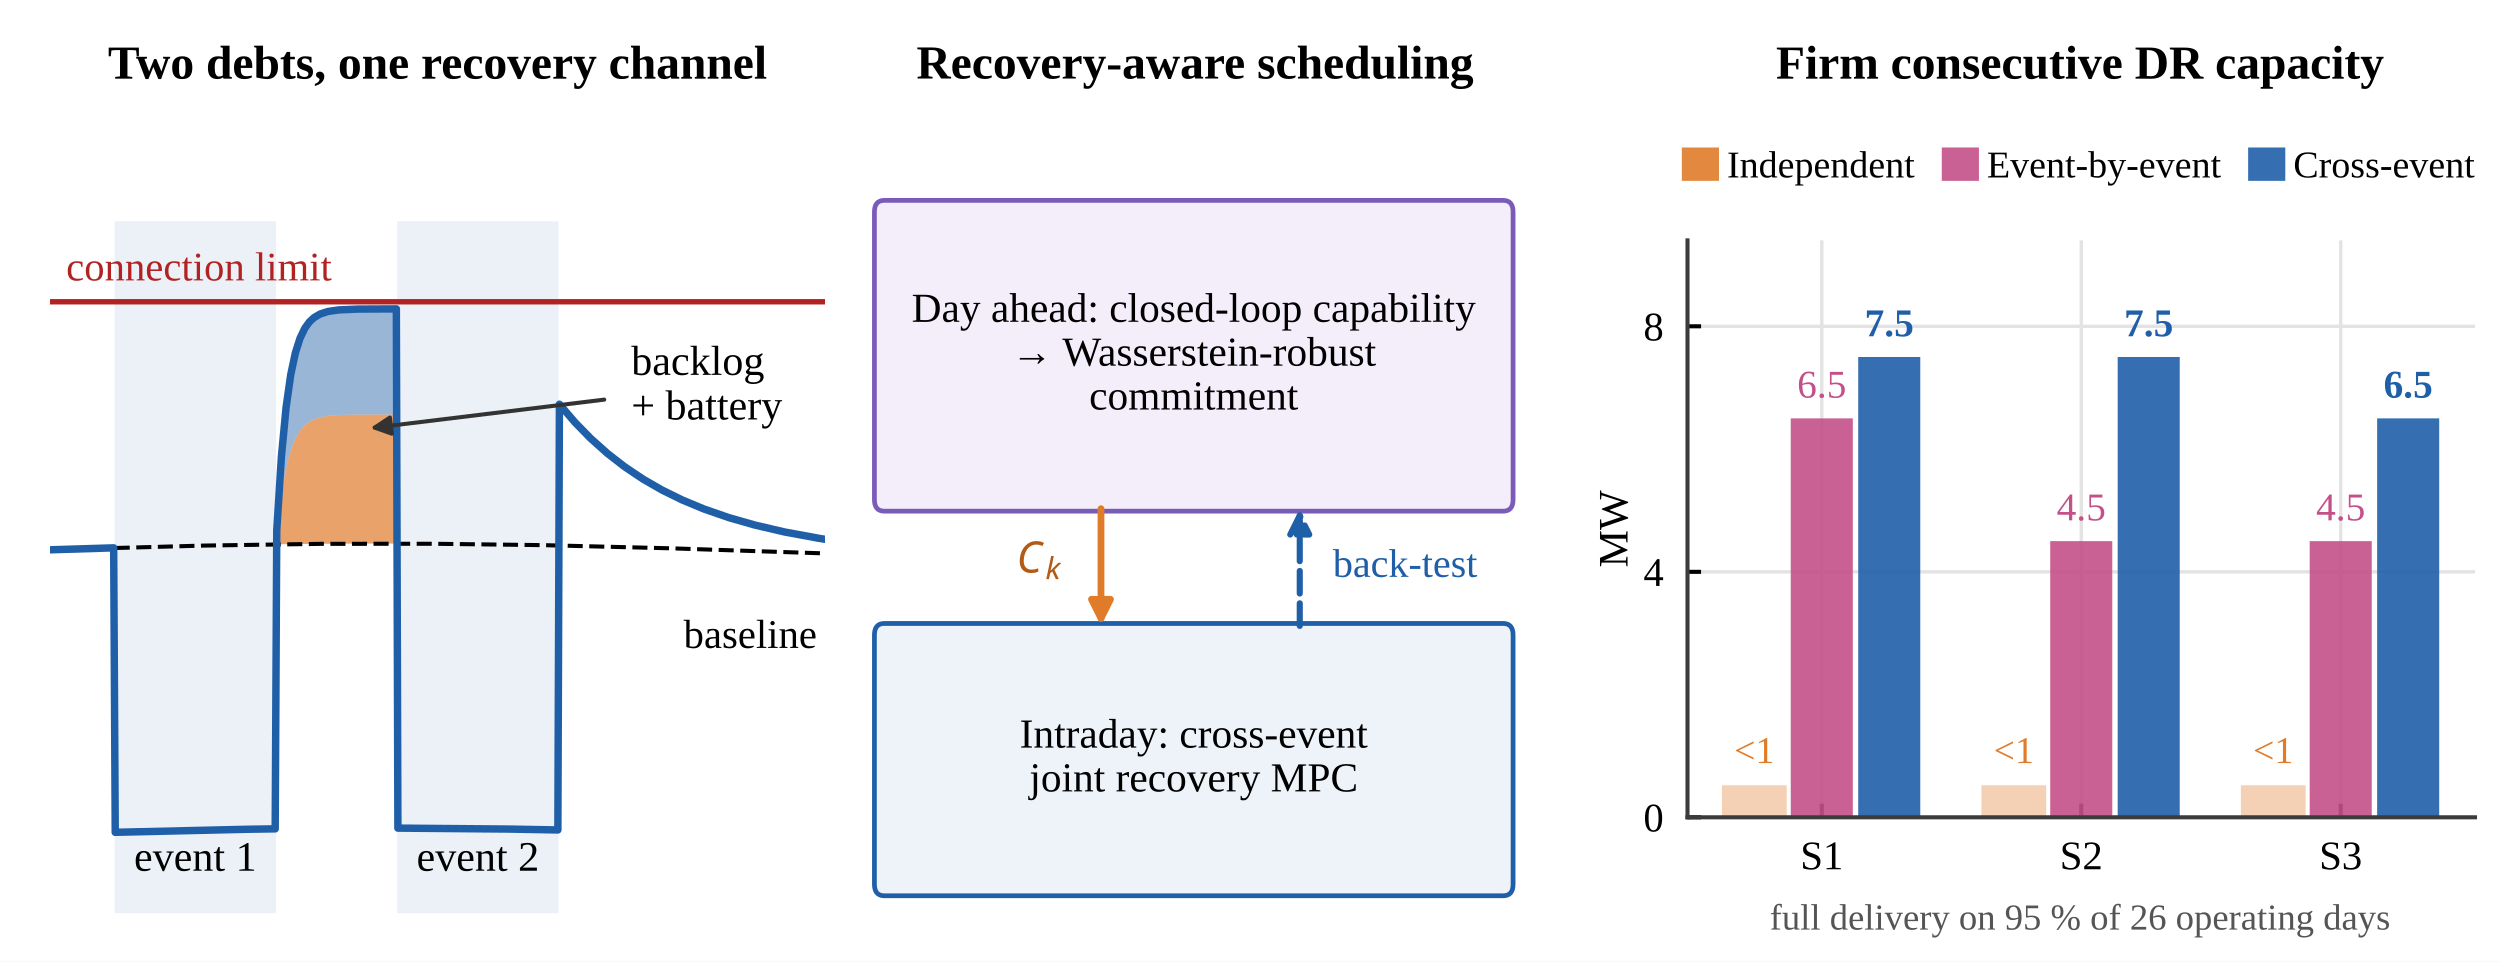
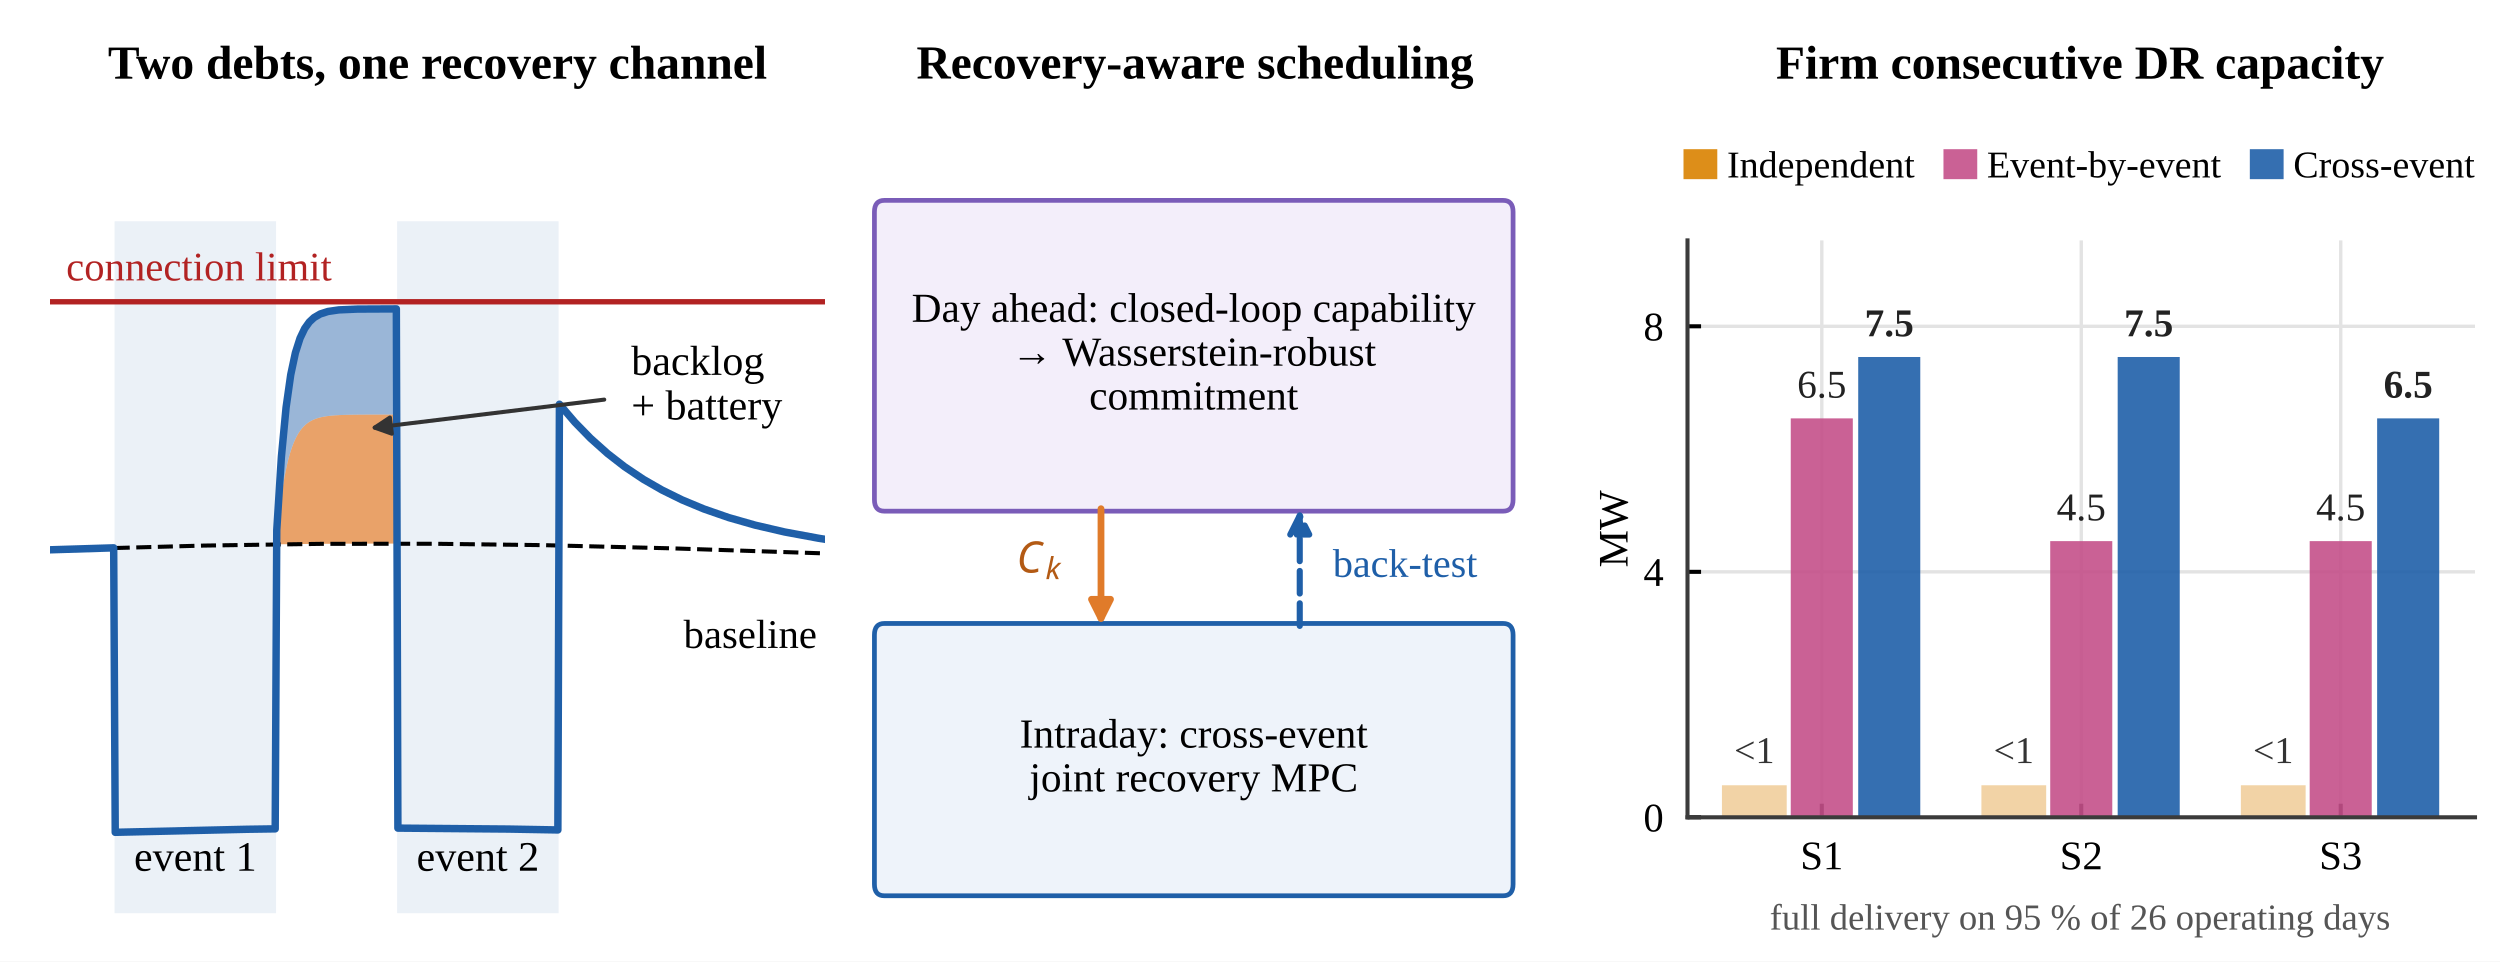
<svg xmlns="http://www.w3.org/2000/svg" xmlns:xlink="http://www.w3.org/1999/xlink" width="368.504pt" height="141.732pt" viewBox="0 0 368.504 141.732" version="1.1">
  <defs>
    <style type="text/css">*{stroke-linejoin: round; stroke-linecap: butt}</style>
  </defs>
  <g id="figure_1">
    <g id="patch_1">
      <path d="M 0 141.732  L 368.504 141.732  L 368.504 0  L 0 0  z " style="fill: #ffffff" />
    </g>
    <g id="axes_1">
      <g id="patch_2">
-         <path d="M 16.89 134.646  L 40.689 134.646  L 40.689 32.598  L 16.89 32.598  z " clip-path="url(#pafd0a4b560)" style="fill: #1f5fa8; opacity: 0.09" />
+         <path d="M 16.89 134.646  L 40.689 134.646  L 40.689 32.598  L 16.89 32.598  z " clip-path="url(#pf36f53b0e9)" style="fill: #1f5fa8; opacity: 0.09" />
      </g>
      <g id="patch_3">
-         <path d="M 58.538 134.646  L 82.338 134.646  L 82.338 32.598  L 58.538 32.598  z " clip-path="url(#pafd0a4b560)" style="fill: #1f5fa8; opacity: 0.09" />
+         <path d="M 58.538 134.646  L 82.338 134.646  L 82.338 32.598  L 58.538 32.598  z " clip-path="url(#pf36f53b0e9)" style="fill: #1f5fa8; opacity: 0.09" />
      </g>
      <g id="FillBetweenPolyCollection_1">
        <defs>
-           <path id="m79cd93e828" d="M 40.794 -62.642  L 40.794 -61.499  L 41.023 -61.502  L 41.252 -61.505  L 41.481 -61.508  L 41.71 -61.511  L 41.939 -61.514  L 42.167 -61.516  L 42.396 -61.519  L 42.625 -61.522  L 42.854 -61.525  L 43.083 -61.527  L 43.312 -61.53  L 43.541 -61.532  L 43.77 -61.535  L 43.999 -61.537  L 44.228 -61.54  L 44.457 -61.542  L 44.686 -61.544  L 44.915 -61.547  L 45.144 -61.549  L 45.373 -61.551  L 45.601 -61.553  L 45.83 -61.555  L 46.059 -61.557  L 46.288 -61.559  L 46.517 -61.561  L 46.746 -61.563  L 46.975 -61.565  L 47.204 -61.567  L 47.433 -61.569  L 47.662 -61.571  L 47.891 -61.572  L 48.12 -61.574  L 48.349 -61.576  L 48.578 -61.577  L 48.806 -61.579  L 49.035 -61.58  L 49.264 -61.582  L 49.493 -61.583  L 49.722 -61.585  L 49.951 -61.586  L 50.18 -61.587  L 50.409 -61.588  L 50.638 -61.59  L 50.867 -61.591  L 51.096 -61.592  L 51.325 -61.593  L 51.554 -61.594  L 51.783 -61.595  L 52.011 -61.596  L 52.24 -61.597  L 52.469 -61.598  L 52.698 -61.598  L 52.927 -61.599  L 53.156 -61.6  L 53.385 -61.6  L 53.614 -61.601  L 53.843 -61.602  L 54.072 -61.602  L 54.301 -61.603  L 54.53 -61.603  L 54.759 -61.603  L 54.988 -61.604  L 55.217 -61.604  L 55.445 -61.604  L 55.674 -61.605  L 55.903 -61.605  L 56.132 -61.605  L 56.361 -61.605  L 56.59 -61.605  L 56.819 -61.605  L 57.048 -61.605  L 57.277 -61.605  L 57.506 -61.605  L 57.735 -61.604  L 57.964 -61.604  L 58.193 -61.604  L 58.422 -61.604  L 58.422 -80.633  L 58.422 -80.633  L 58.193 -80.633  L 57.964 -80.633  L 57.735 -80.633  L 57.506 -80.633  L 57.277 -80.633  L 57.048 -80.633  L 56.819 -80.633  L 56.59 -80.632  L 56.361 -80.632  L 56.132 -80.632  L 55.903 -80.631  L 55.674 -80.631  L 55.445 -80.631  L 55.217 -80.63  L 54.988 -80.629  L 54.759 -80.628  L 54.53 -80.628  L 54.301 -80.627  L 54.072 -80.625  L 53.843 -80.624  L 53.614 -80.623  L 53.385 -80.621  L 53.156 -80.619  L 52.927 -80.617  L 52.698 -80.615  L 52.469 -80.612  L 52.24 -80.609  L 52.011 -80.606  L 51.783 -80.602  L 51.554 -80.597  L 51.325 -80.592  L 51.096 -80.586  L 50.867 -80.58  L 50.638 -80.572  L 50.409 -80.564  L 50.18 -80.554  L 49.951 -80.544  L 49.722 -80.531  L 49.493 -80.517  L 49.264 -80.501  L 49.035 -80.483  L 48.806 -80.462  L 48.578 -80.438  L 48.349 -80.411  L 48.12 -80.379  L 47.891 -80.344  L 47.662 -80.303  L 47.433 -80.257  L 47.204 -80.204  L 46.975 -80.144  L 46.746 -80.075  L 46.517 -79.996  L 46.288 -79.906  L 46.059 -79.803  L 45.83 -79.686  L 45.601 -79.551  L 45.373 -79.398  L 45.144 -79.222  L 44.915 -79.021  L 44.686 -78.791  L 44.457 -78.528  L 44.228 -78.227  L 43.999 -77.883  L 43.77 -77.49  L 43.541 -77.039  L 43.312 -76.524  L 43.083 -75.935  L 42.854 -75.262  L 42.625 -74.491  L 42.396 -73.609  L 42.167 -72.599  L 41.939 -71.445  L 41.71 -70.124  L 41.481 -68.613  L 41.252 -66.884  L 41.023 -64.905  L 40.794 -62.642  z " />
+           <path id="m7ca946baec" d="M 40.794 -62.642  L 40.794 -61.499  L 41.023 -61.502  L 41.252 -61.505  L 41.481 -61.508  L 41.71 -61.511  L 41.939 -61.514  L 42.167 -61.516  L 42.396 -61.519  L 42.625 -61.522  L 42.854 -61.525  L 43.083 -61.527  L 43.312 -61.53  L 43.541 -61.532  L 43.77 -61.535  L 43.999 -61.537  L 44.228 -61.54  L 44.457 -61.542  L 44.686 -61.544  L 44.915 -61.547  L 45.144 -61.549  L 45.373 -61.551  L 45.601 -61.553  L 45.83 -61.555  L 46.059 -61.557  L 46.288 -61.559  L 46.517 -61.561  L 46.746 -61.563  L 46.975 -61.565  L 47.204 -61.567  L 47.433 -61.569  L 47.662 -61.571  L 47.891 -61.572  L 48.12 -61.574  L 48.349 -61.576  L 48.578 -61.577  L 48.806 -61.579  L 49.035 -61.58  L 49.264 -61.582  L 49.493 -61.583  L 49.722 -61.585  L 49.951 -61.586  L 50.18 -61.587  L 50.409 -61.588  L 50.638 -61.59  L 50.867 -61.591  L 51.096 -61.592  L 51.325 -61.593  L 51.554 -61.594  L 51.783 -61.595  L 52.011 -61.596  L 52.24 -61.597  L 52.469 -61.598  L 52.698 -61.598  L 52.927 -61.599  L 53.156 -61.6  L 53.385 -61.6  L 53.614 -61.601  L 53.843 -61.602  L 54.072 -61.602  L 54.301 -61.603  L 54.53 -61.603  L 54.759 -61.603  L 54.988 -61.604  L 55.217 -61.604  L 55.445 -61.604  L 55.674 -61.605  L 55.903 -61.605  L 56.132 -61.605  L 56.361 -61.605  L 56.59 -61.605  L 56.819 -61.605  L 57.048 -61.605  L 57.277 -61.605  L 57.506 -61.605  L 57.735 -61.604  L 57.964 -61.604  L 58.193 -61.604  L 58.422 -61.604  L 58.422 -80.633  L 58.422 -80.633  L 58.193 -80.633  L 57.964 -80.633  L 57.735 -80.633  L 57.506 -80.633  L 57.277 -80.633  L 57.048 -80.633  L 56.819 -80.633  L 56.59 -80.632  L 56.361 -80.632  L 56.132 -80.632  L 55.903 -80.631  L 55.674 -80.631  L 55.445 -80.631  L 55.217 -80.63  L 54.988 -80.629  L 54.759 -80.628  L 54.53 -80.628  L 54.301 -80.627  L 54.072 -80.625  L 53.843 -80.624  L 53.614 -80.623  L 53.385 -80.621  L 53.156 -80.619  L 52.927 -80.617  L 52.698 -80.615  L 52.469 -80.612  L 52.24 -80.609  L 52.011 -80.606  L 51.783 -80.602  L 51.554 -80.597  L 51.325 -80.592  L 51.096 -80.586  L 50.867 -80.58  L 50.638 -80.572  L 50.409 -80.564  L 50.18 -80.554  L 49.951 -80.544  L 49.722 -80.531  L 49.493 -80.517  L 49.264 -80.501  L 49.035 -80.483  L 48.806 -80.462  L 48.578 -80.438  L 48.349 -80.411  L 48.12 -80.379  L 47.891 -80.344  L 47.662 -80.303  L 47.433 -80.257  L 47.204 -80.204  L 46.975 -80.144  L 46.746 -80.075  L 46.517 -79.996  L 46.288 -79.906  L 46.059 -79.803  L 45.83 -79.686  L 45.601 -79.551  L 45.373 -79.398  L 45.144 -79.222  L 44.915 -79.021  L 44.686 -78.791  L 44.457 -78.528  L 44.228 -78.227  L 43.999 -77.883  L 43.77 -77.49  L 43.541 -77.039  L 43.312 -76.524  L 43.083 -75.935  L 42.854 -75.262  L 42.625 -74.491  L 42.396 -73.609  L 42.167 -72.599  L 41.939 -71.445  L 41.71 -70.124  L 41.481 -68.613  L 41.252 -66.884  L 41.023 -64.905  L 40.794 -62.642  z " />
        </defs>
-         <g clip-path="url(#pafd0a4b560)">
-           <use xlink:href="#m79cd93e828" x="0" y="141.732" style="fill: #e07b2a; fill-opacity: 0.7" />
+         <g clip-path="url(#pf36f53b0e9)">
+           <use xlink:href="#m7ca946baec" x="0" y="141.732" style="fill: #e07b2a; fill-opacity: 0.7" />
        </g>
      </g>
      <g id="FillBetweenPolyCollection_2">
        <defs>
-           <path id="m179ca659f0" d="M 40.794 -63.576  L 40.794 -62.642  L 41.023 -64.905  L 41.252 -66.884  L 41.481 -68.613  L 41.71 -70.124  L 41.939 -71.445  L 42.167 -72.599  L 42.396 -73.609  L 42.625 -74.491  L 42.854 -75.262  L 43.083 -75.935  L 43.312 -76.524  L 43.541 -77.039  L 43.77 -77.49  L 43.999 -77.883  L 44.228 -78.227  L 44.457 -78.528  L 44.686 -78.791  L 44.915 -79.021  L 45.144 -79.222  L 45.373 -79.398  L 45.601 -79.551  L 45.83 -79.686  L 46.059 -79.803  L 46.288 -79.906  L 46.517 -79.996  L 46.746 -80.075  L 46.975 -80.144  L 47.204 -80.204  L 47.433 -80.257  L 47.662 -80.303  L 47.891 -80.344  L 48.12 -80.379  L 48.349 -80.411  L 48.578 -80.438  L 48.806 -80.462  L 49.035 -80.483  L 49.264 -80.501  L 49.493 -80.517  L 49.722 -80.531  L 49.951 -80.544  L 50.18 -80.554  L 50.409 -80.564  L 50.638 -80.572  L 50.867 -80.58  L 51.096 -80.586  L 51.325 -80.592  L 51.554 -80.597  L 51.783 -80.602  L 52.011 -80.606  L 52.24 -80.609  L 52.469 -80.612  L 52.698 -80.615  L 52.927 -80.617  L 53.156 -80.619  L 53.385 -80.621  L 53.614 -80.623  L 53.843 -80.624  L 54.072 -80.625  L 54.301 -80.627  L 54.53 -80.628  L 54.759 -80.628  L 54.988 -80.629  L 55.217 -80.63  L 55.445 -80.631  L 55.674 -80.631  L 55.903 -80.631  L 56.132 -80.632  L 56.361 -80.632  L 56.59 -80.632  L 56.819 -80.633  L 57.048 -80.633  L 57.277 -80.633  L 57.506 -80.633  L 57.735 -80.633  L 57.964 -80.633  L 58.193 -80.633  L 58.422 -80.633  L 58.422 -96.202  L 58.422 -96.202  L 58.193 -96.202  L 57.964 -96.202  L 57.735 -96.202  L 57.506 -96.201  L 57.277 -96.201  L 57.048 -96.201  L 56.819 -96.201  L 56.59 -96.2  L 56.361 -96.2  L 56.132 -96.199  L 55.903 -96.199  L 55.674 -96.198  L 55.445 -96.197  L 55.217 -96.196  L 54.988 -96.196  L 54.759 -96.194  L 54.53 -96.193  L 54.301 -96.192  L 54.072 -96.19  L 53.843 -96.188  L 53.614 -96.186  L 53.385 -96.183  L 53.156 -96.181  L 52.927 -96.177  L 52.698 -96.174  L 52.469 -96.169  L 52.24 -96.164  L 52.011 -96.159  L 51.783 -96.153  L 51.554 -96.145  L 51.325 -96.137  L 51.096 -96.127  L 50.867 -96.116  L 50.638 -96.104  L 50.409 -96.089  L 50.18 -96.073  L 49.951 -96.054  L 49.722 -96.033  L 49.493 -96.008  L 49.264 -95.98  L 49.035 -95.948  L 48.806 -95.911  L 48.578 -95.869  L 48.349 -95.821  L 48.12 -95.766  L 47.891 -95.703  L 47.662 -95.63  L 47.433 -95.548  L 47.204 -95.453  L 46.975 -95.345  L 46.746 -95.221  L 46.517 -95.08  L 46.288 -94.917  L 46.059 -94.732  L 45.83 -94.52  L 45.601 -94.277  L 45.373 -93.999  L 45.144 -93.681  L 44.915 -93.318  L 44.686 -92.901  L 44.457 -92.425  L 44.228 -91.88  L 43.999 -91.257  L 43.77 -90.543  L 43.541 -89.727  L 43.312 -88.793  L 43.083 -87.724  L 42.854 -86.501  L 42.625 -85.101  L 42.396 -83.5  L 42.167 -81.667  L 41.939 -79.571  L 41.71 -77.171  L 41.481 -74.426  L 41.252 -71.284  L 41.023 -67.69  L 40.794 -63.576  z " />
+           <path id="m74fd4c596d" d="M 40.794 -63.576  L 40.794 -62.642  L 41.023 -64.905  L 41.252 -66.884  L 41.481 -68.613  L 41.71 -70.124  L 41.939 -71.445  L 42.167 -72.599  L 42.396 -73.609  L 42.625 -74.491  L 42.854 -75.262  L 43.083 -75.935  L 43.312 -76.524  L 43.541 -77.039  L 43.77 -77.49  L 43.999 -77.883  L 44.228 -78.227  L 44.457 -78.528  L 44.686 -78.791  L 44.915 -79.021  L 45.144 -79.222  L 45.373 -79.398  L 45.601 -79.551  L 45.83 -79.686  L 46.059 -79.803  L 46.288 -79.906  L 46.517 -79.996  L 46.746 -80.075  L 46.975 -80.144  L 47.204 -80.204  L 47.433 -80.257  L 47.662 -80.303  L 47.891 -80.344  L 48.12 -80.379  L 48.349 -80.411  L 48.578 -80.438  L 48.806 -80.462  L 49.035 -80.483  L 49.264 -80.501  L 49.493 -80.517  L 49.722 -80.531  L 49.951 -80.544  L 50.18 -80.554  L 50.409 -80.564  L 50.638 -80.572  L 50.867 -80.58  L 51.096 -80.586  L 51.325 -80.592  L 51.554 -80.597  L 51.783 -80.602  L 52.011 -80.606  L 52.24 -80.609  L 52.469 -80.612  L 52.698 -80.615  L 52.927 -80.617  L 53.156 -80.619  L 53.385 -80.621  L 53.614 -80.623  L 53.843 -80.624  L 54.072 -80.625  L 54.301 -80.627  L 54.53 -80.628  L 54.759 -80.628  L 54.988 -80.629  L 55.217 -80.63  L 55.445 -80.631  L 55.674 -80.631  L 55.903 -80.631  L 56.132 -80.632  L 56.361 -80.632  L 56.59 -80.632  L 56.819 -80.633  L 57.048 -80.633  L 57.277 -80.633  L 57.506 -80.633  L 57.735 -80.633  L 57.964 -80.633  L 58.193 -80.633  L 58.422 -80.633  L 58.422 -96.202  L 58.422 -96.202  L 58.193 -96.202  L 57.964 -96.202  L 57.735 -96.202  L 57.506 -96.201  L 57.277 -96.201  L 57.048 -96.201  L 56.819 -96.201  L 56.59 -96.2  L 56.361 -96.2  L 56.132 -96.199  L 55.903 -96.199  L 55.674 -96.198  L 55.445 -96.197  L 55.217 -96.196  L 54.988 -96.196  L 54.759 -96.194  L 54.53 -96.193  L 54.301 -96.192  L 54.072 -96.19  L 53.843 -96.188  L 53.614 -96.186  L 53.385 -96.183  L 53.156 -96.181  L 52.927 -96.177  L 52.698 -96.174  L 52.469 -96.169  L 52.24 -96.164  L 52.011 -96.159  L 51.783 -96.153  L 51.554 -96.145  L 51.325 -96.137  L 51.096 -96.127  L 50.867 -96.116  L 50.638 -96.104  L 50.409 -96.089  L 50.18 -96.073  L 49.951 -96.054  L 49.722 -96.033  L 49.493 -96.008  L 49.264 -95.98  L 49.035 -95.948  L 48.806 -95.911  L 48.578 -95.869  L 48.349 -95.821  L 48.12 -95.766  L 47.891 -95.703  L 47.662 -95.63  L 47.433 -95.548  L 47.204 -95.453  L 46.975 -95.345  L 46.746 -95.221  L 46.517 -95.08  L 46.288 -94.917  L 46.059 -94.732  L 45.83 -94.52  L 45.601 -94.277  L 45.373 -93.999  L 45.144 -93.681  L 44.915 -93.318  L 44.686 -92.901  L 44.457 -92.425  L 44.228 -91.88  L 43.999 -91.257  L 43.77 -90.543  L 43.541 -89.727  L 43.312 -88.793  L 43.083 -87.724  L 42.854 -86.501  L 42.625 -85.101  L 42.396 -83.5  L 42.167 -81.667  L 41.939 -79.571  L 41.71 -77.171  L 41.481 -74.426  L 41.252 -71.284  L 41.023 -67.69  L 40.794 -63.576  z " />
        </defs>
-         <g clip-path="url(#pafd0a4b560)">
-           <use xlink:href="#m179ca659f0" x="0" y="141.732" style="fill: #1f5fa8; fill-opacity: 0.45" />
+         <g clip-path="url(#pf36f53b0e9)">
+           <use xlink:href="#m74fd4c596d" x="0" y="141.732" style="fill: #1f5fa8; fill-opacity: 0.45" />
        </g>
      </g>
      <g id="line2d_1">
-         <path d="M 7.37 81.042  L 30.034 80.419  L 47.433 80.163  L 63.687 80.148  L 80.17 80.357  L 98.942 80.824  L 121.606 81.574  L 121.606 81.574  " clip-path="url(#pafd0a4b560)" style="fill: none; stroke-dasharray: 2.22,0.96; stroke-dashoffset: 0; stroke: #000000; stroke-width: 0.6" />
+         <path d="M 7.37 81.042  L 30.034 80.419  L 47.433 80.163  L 63.687 80.148  L 80.17 80.357  L 98.942 80.824  L 121.606 81.574  L 121.606 81.574  " clip-path="url(#pf36f53b0e9)" style="fill: none; stroke-dasharray: 2.22,0.96; stroke-dashoffset: 0; stroke: #000000; stroke-width: 0.6" />
      </g>
      <g id="line2d_2">
-         <path d="M 7.37 44.481  L 121.606 44.481  " clip-path="url(#pafd0a4b560)" style="fill: none; stroke: #b22222; stroke-width: 0.8; stroke-linecap: square" />
+         <path d="M 7.37 44.481  L 121.606 44.481  " clip-path="url(#pf36f53b0e9)" style="fill: none; stroke: #b22222; stroke-width: 0.8; stroke-linecap: square" />
      </g>
      <g id="line2d_3">
-         <path d="M 7.37 81.042  L 16.756 80.753  L 16.985 122.684  L 36.444 122.235  L 40.565 122.173  L 40.794 78.156  L 41.481 67.306  L 42.167 60.065  L 42.854 55.231  L 43.541 52.005  L 44.228 49.852  L 44.915 48.415  L 45.601 47.455  L 46.288 46.815  L 47.204 46.279  L 48.349 45.912  L 49.951 45.678  L 52.698 45.559  L 58.422 45.53  L 58.65 122.066  L 74.905 122.204  L 82.23 122.335  L 82.459 59.583  L 84.749 62.255  L 87.038 64.6  L 89.556 66.851  L 92.074 68.804  L 94.821 70.644  L 97.569 72.224  L 100.545 73.688  L 103.75 75.022  L 107.413 76.294  L 111.304 77.405  L 115.654 78.415  L 120.691 79.346  L 121.606 79.493  L 121.606 79.493  " clip-path="url(#pafd0a4b560)" style="fill: none; stroke: #1f5fa8; stroke-width: 1.1; stroke-linecap: square" />
+         <path d="M 7.37 81.042  L 16.756 80.753  L 16.985 122.684  L 36.444 122.235  L 40.565 122.173  L 40.794 78.156  L 41.481 67.306  L 42.167 60.065  L 42.854 55.231  L 43.541 52.005  L 44.228 49.852  L 44.915 48.415  L 45.601 47.455  L 46.288 46.815  L 47.204 46.279  L 48.349 45.912  L 49.951 45.678  L 52.698 45.559  L 58.422 45.53  L 58.65 122.066  L 74.905 122.204  L 82.23 122.335  L 82.459 59.583  L 84.749 62.255  L 87.038 64.6  L 89.556 66.851  L 92.074 68.804  L 94.821 70.644  L 97.569 72.224  L 100.545 73.688  L 103.75 75.022  L 107.413 76.294  L 111.304 77.405  L 115.654 78.415  L 120.691 79.346  L 121.606 79.493  L 121.606 79.493  " clip-path="url(#pf36f53b0e9)" style="fill: none; stroke: #1f5fa8; stroke-width: 1.1; stroke-linecap: square" />
      </g>
      <g id="text_1">
        <text style="font-size: 6.2px; font-family: 'Liberation Serif', 'Times New Roman', 'DejaVu Serif', serif; text-anchor: middle" x="28.789" y="128.355" transform="rotate(-0 28.78937 128.3551)">event 1</text>
      </g>
      <g id="text_2">
        <text style="font-size: 6.2px; font-family: 'Liberation Serif', 'Times New Roman', 'DejaVu Serif', serif; text-anchor: middle" x="70.438" y="128.355" transform="rotate(-0 70.43799 128.3551)">event 2</text>
      </g>
      <g id="text_3">
        <text style="font-size: 6px; font-family: 'Liberation Serif', 'Times New Roman', 'DejaVu Serif', serif; text-anchor: start; fill: #b22222" x="9.75" y="41.335" transform="rotate(-0 9.75 41.33535)">connection limit</text>
      </g>
      <g id="text_4">
        <text style="font-size: 6px; font-family: 'Liberation Serif', 'Times New Roman', 'DejaVu Serif', serif; text-anchor: end" x="120.416" y="95.504" transform="rotate(-0 120.4163 95.50426)">baseline</text>
      </g>
      <g id="patch_4">
        <path d="M 89.064 58.905  Q 71.817 61.008 55.236 63.03  " style="fill: none; stroke: #333333; stroke-width: 0.6; stroke-linecap: round" />
        <path d="M 57.763 63.93  L 55.236 63.03  L 57.473 61.548  z " style="fill: #333333; stroke: #333333; stroke-width: 0.6; stroke-linecap: round" />
      </g>
      <g id="text_5">
        <text style="font-size: 6.2px; font-family: 'Liberation Serif', 'Times New Roman', 'DejaVu Serif', serif" transform="translate(93.04724 55.25902)">backlog</text>
        <text style="font-size: 6.2px; font-family: 'Liberation Serif', 'Times New Roman', 'DejaVu Serif', serif" transform="translate(93.04724 61.82872)">+ battery</text>
      </g>
    </g>
    <g id="axes_2">
      <g id="patch_5">
-         <path d="M 130.356 75.345  L 221.565 75.345  Q 223.03 75.345 223.03 73.644  L 223.03 31.238  Q 223.03 29.537 221.565 29.537  L 130.356 29.537  Q 128.892 29.537 128.892 31.238  L 128.892 73.644  Q 128.892 75.345 130.356 75.345  z " clip-path="url(#pfccfbea46b)" style="fill: #f3eefa; stroke: #7a5cb8; stroke-width: 0.7; stroke-linejoin: miter" />
+         <path d="M 130.356 75.345  L 221.565 75.345  Q 223.03 75.345 223.03 73.644  L 223.03 31.238  Q 223.03 29.537 221.565 29.537  L 130.356 29.537  Q 128.892 29.537 128.892 31.238  L 128.892 73.644  Q 128.892 75.345 130.356 75.345  z " clip-path="url(#p2e15e9e0e3)" style="fill: #f3eefa; stroke: #7a5cb8; stroke-width: 0.7; stroke-linejoin: miter" />
      </g>
      <g id="patch_6">
-         <path d="M 130.356 132.038  L 221.565 132.038  Q 223.03 132.038 223.03 130.337  L 223.03 93.6  Q 223.03 91.899 221.565 91.899  L 130.356 91.899  Q 128.892 91.899 128.892 93.6  L 128.892 130.337  Q 128.892 132.038 130.356 132.038  z " clip-path="url(#pfccfbea46b)" style="fill: #eef3fa; stroke: #1f5fa8; stroke-width: 0.7; stroke-linejoin: miter" />
+         <path d="M 130.356 132.038  L 221.565 132.038  Q 223.03 132.038 223.03 130.337  L 223.03 93.6  Q 223.03 91.899 221.565 91.899  L 130.356 91.899  Q 128.892 91.899 128.892 93.6  L 128.892 130.337  Q 128.892 132.038 130.356 132.038  z " clip-path="url(#p2e15e9e0e3)" style="fill: #eef3fa; stroke: #1f5fa8; stroke-width: 0.7; stroke-linejoin: miter" />
      </g>
      <g id="patch_7">
-         <path d="M 162.289 74.987  Q 162.289 83.621 162.289 91.138  " clip-path="url(#pfccfbea46b)" style="fill: none; stroke: #e07b2a; stroke-linecap: round" />
-         <path d="M 163.689 88.338  L 162.289 91.138  L 160.889 88.338  z " clip-path="url(#pfccfbea46b)" style="fill: #e07b2a; stroke: #e07b2a; stroke-linecap: round" />
+         <path d="M 162.289 74.987  Q 162.289 83.621 162.289 91.138  " clip-path="url(#p2e15e9e0e3)" style="fill: none; stroke: #e07b2a; stroke-linecap: round" />
+         <path d="M 163.689 88.338  L 162.289 91.138  L 160.889 88.338  z " clip-path="url(#p2e15e9e0e3)" style="fill: #e07b2a; stroke: #e07b2a; stroke-linecap: round" />
      </g>
      <g id="patch_8">
-         <path d="M 191.585 92.257  Q 191.585 83.623 191.585 75.994  " clip-path="url(#pfccfbea46b)" style="fill: none; stroke-dasharray: 3.33,1.44; stroke-dashoffset: 0; stroke: #1f5fa8; stroke-width: 0.9; stroke-linecap: round" />
-         <path d="M 190.185 78.794  L 191.585 75.994  L 192.985 78.794  z " clip-path="url(#pfccfbea46b)" style="fill: #1f5fa8; stroke-dasharray: 3.33,1.44; stroke-dashoffset: 0; stroke: #1f5fa8; stroke-width: 0.9; stroke-linecap: round" />
+         <path d="M 191.585 92.257  Q 191.585 83.623 191.585 75.994  " clip-path="url(#p2e15e9e0e3)" style="fill: none; stroke-dasharray: 3.33,1.44; stroke-dashoffset: 0; stroke: #1f5fa8; stroke-width: 0.9; stroke-linecap: round" />
+         <path d="M 190.185 78.794  L 191.585 75.994  L 192.985 78.794  z " clip-path="url(#p2e15e9e0e3)" style="fill: #1f5fa8; stroke-dasharray: 3.33,1.44; stroke-dashoffset: 0; stroke: #1f5fa8; stroke-width: 0.9; stroke-linecap: round" />
      </g>
      <g id="text_6">
        <text style="font-size: 6.1px; font-family: 'Liberation Serif', 'Times New Roman', 'DejaVu Serif', serif" transform="translate(134.3763 47.43704)">Day ahead: closed-loop capability</text>
        <text style="font-size: 6.1px; font-family: 'Liberation Serif', 'Times New Roman', 'DejaVu Serif', serif" transform="translate(149.0696 53.90078)">→ Wasserstein-robust</text>
        <text style="font-size: 6.1px; font-family: 'Liberation Serif', 'Times New Roman', 'DejaVu Serif', serif" transform="translate(160.5438 60.36118)">commitment</text>
      </g>
      <g id="text_7">
        <text style="font-size: 6.1px; font-family: 'Liberation Serif', 'Times New Roman', 'DejaVu Serif', serif" transform="translate(150.3001 110.1965)">Intraday: cross-event</text>
        <text style="font-size: 6.1px; font-family: 'Liberation Serif', 'Times New Roman', 'DejaVu Serif', serif" transform="translate(151.7331 116.6569)">joint recovery MPC</text>
      </g>
      <g id="text_8">
        <g style="fill: #b35a14" transform="translate(149.8379 85.15017)">
          <text>
            <tspan x="0" y="-0.75" style="font-style: italic; font-size: 6.4px; font-family: 'STIXGeneral'; fill: #b35a14">C</tspan>
            <tspan x="4.263" y="0.21" style="font-style: italic; font-size: 4.48px; font-family: 'STIXGeneral'; fill: #b35a14">k</tspan>
          </text>
        </g>
      </g>
      <g id="text_9">
        <text style="font-size: 5.9px; font-family: 'Liberation Serif', 'Times New Roman', 'DejaVu Serif', serif; text-anchor: start; fill: #1f5fa8" x="196.468" y="85.032" transform="rotate(-0 196.4679 85.0324)">back-test</text>
      </g>
    </g>
    <g id="axes_3">
      <g id="patch_9">
        <path d="M 248.74 120.472  L 364.819 120.472  L 364.819 35.433  L 248.74 35.433  z " style="fill: #ffffff" />
      </g>
      <g id="matplotlib.axis_1">
        <g id="xtick_1">
          <g id="line2d_4">
-             <path d="M 268.534 120.472  L 268.534 35.433  " clip-path="url(#pef085c04b5)" style="fill: none; stroke: #e3e3e3; stroke-width: 0.5; stroke-linecap: square" />
+             <path d="M 268.534 120.472  L 268.534 35.433  " clip-path="url(#pd29bf5f958)" style="fill: none; stroke: #e3e3e3; stroke-width: 0.5; stroke-linecap: square" />
          </g>
          <g id="line2d_5">
            <defs>
-               <path id="m12eb970ad4" d="M 0 0  L 0 -2  " style="stroke: #000000; stroke-width: 0.6" />
+               <path id="m70ded2a725" d="M 0 0  L 0 -2  " style="stroke: #000000; stroke-width: 0.6" />
            </defs>
            <g>
-               <use xlink:href="#m12eb970ad4" x="268.534" y="120.472" style="stroke: #000000; stroke-width: 0.6" />
+               <use xlink:href="#m70ded2a725" x="268.534" y="120.472" style="stroke: #000000; stroke-width: 0.6" />
            </g>
          </g>
          <g id="text_10">
            <text style="font-size: 6px; font-family: 'Liberation Serif', 'Times New Roman', 'DejaVu Serif', serif; text-anchor: middle" x="268.534" y="128.133" transform="rotate(-0 268.5343 128.1326)">S1</text>
          </g>
        </g>
        <g id="xtick_2">
          <g id="line2d_6">
-             <path d="M 306.78 120.472  L 306.78 35.433  " clip-path="url(#pef085c04b5)" style="fill: none; stroke: #e3e3e3; stroke-width: 0.5; stroke-linecap: square" />
+             <path d="M 306.78 120.472  L 306.78 35.433  " clip-path="url(#pd29bf5f958)" style="fill: none; stroke: #e3e3e3; stroke-width: 0.5; stroke-linecap: square" />
          </g>
          <g id="line2d_7">
            <g>
-               <use xlink:href="#m12eb970ad4" x="306.78" y="120.472" style="stroke: #000000; stroke-width: 0.6" />
+               <use xlink:href="#m70ded2a725" x="306.78" y="120.472" style="stroke: #000000; stroke-width: 0.6" />
            </g>
          </g>
          <g id="text_11">
            <text style="font-size: 6px; font-family: 'Liberation Serif', 'Times New Roman', 'DejaVu Serif', serif; text-anchor: middle" x="306.78" y="128.133" transform="rotate(-0 306.7795 128.1326)">S2</text>
          </g>
        </g>
        <g id="xtick_3">
          <g id="line2d_8">
-             <path d="M 345.025 120.472  L 345.025 35.433  " clip-path="url(#pef085c04b5)" style="fill: none; stroke: #e3e3e3; stroke-width: 0.5; stroke-linecap: square" />
+             <path d="M 345.025 120.472  L 345.025 35.433  " clip-path="url(#pd29bf5f958)" style="fill: none; stroke: #e3e3e3; stroke-width: 0.5; stroke-linecap: square" />
          </g>
          <g id="line2d_9">
            <g>
-               <use xlink:href="#m12eb970ad4" x="345.025" y="120.472" style="stroke: #000000; stroke-width: 0.6" />
+               <use xlink:href="#m70ded2a725" x="345.025" y="120.472" style="stroke: #000000; stroke-width: 0.6" />
            </g>
          </g>
          <g id="text_12">
            <text style="font-size: 6px; font-family: 'Liberation Serif', 'Times New Roman', 'DejaVu Serif', serif; text-anchor: middle" x="345.025" y="128.133" transform="rotate(-0 345.0247 128.1326)">S3</text>
          </g>
        </g>
      </g>
      <g id="matplotlib.axis_2">
        <g id="ytick_1">
          <g id="line2d_10">
-             <path d="M 248.74 120.472  L 364.819 120.472  " clip-path="url(#pef085c04b5)" style="fill: none; stroke: #e3e3e3; stroke-width: 0.5; stroke-linecap: square" />
+             <path d="M 248.74 120.472  L 364.819 120.472  " clip-path="url(#pd29bf5f958)" style="fill: none; stroke: #e3e3e3; stroke-width: 0.5; stroke-linecap: square" />
          </g>
          <g id="line2d_11">
            <defs>
-               <path id="mff83e43779" d="M 0 0  L 2 0  " style="stroke: #000000; stroke-width: 0.6" />
+               <path id="mb7a5675df6" d="M 0 0  L 2 0  " style="stroke: #000000; stroke-width: 0.6" />
            </defs>
            <g>
-               <use xlink:href="#mff83e43779" x="248.74" y="120.472" style="stroke: #000000; stroke-width: 0.6" />
+               <use xlink:href="#mb7a5675df6" x="248.74" y="120.472" style="stroke: #000000; stroke-width: 0.6" />
            </g>
          </g>
          <g id="text_13">
            <text style="font-size: 6px; font-family: 'Liberation Serif', 'Times New Roman', 'DejaVu Serif', serif; text-anchor: end" x="245.24" y="122.553" transform="rotate(-0 245.2402 122.5525)">0</text>
          </g>
        </g>
        <g id="ytick_2">
          <g id="line2d_12">
-             <path d="M 248.74 84.285  L 364.819 84.285  " clip-path="url(#pef085c04b5)" style="fill: none; stroke: #e3e3e3; stroke-width: 0.5; stroke-linecap: square" />
+             <path d="M 248.74 84.285  L 364.819 84.285  " clip-path="url(#pd29bf5f958)" style="fill: none; stroke: #e3e3e3; stroke-width: 0.5; stroke-linecap: square" />
          </g>
          <g id="line2d_13">
            <g>
-               <use xlink:href="#mff83e43779" x="248.74" y="84.285" style="stroke: #000000; stroke-width: 0.6" />
+               <use xlink:href="#mb7a5675df6" x="248.74" y="84.285" style="stroke: #000000; stroke-width: 0.6" />
            </g>
          </g>
          <g id="text_14">
            <text style="font-size: 6px; font-family: 'Liberation Serif', 'Times New Roman', 'DejaVu Serif', serif; text-anchor: end" x="245.24" y="86.366" transform="rotate(-0 245.2402 86.36555)">4</text>
          </g>
        </g>
        <g id="ytick_3">
          <g id="line2d_14">
-             <path d="M 248.74 48.099  L 364.819 48.099  " clip-path="url(#pef085c04b5)" style="fill: none; stroke: #e3e3e3; stroke-width: 0.5; stroke-linecap: square" />
+             <path d="M 248.74 48.099  L 364.819 48.099  " clip-path="url(#pd29bf5f958)" style="fill: none; stroke: #e3e3e3; stroke-width: 0.5; stroke-linecap: square" />
          </g>
          <g id="line2d_15">
            <g>
-               <use xlink:href="#mff83e43779" x="248.74" y="48.099" style="stroke: #000000; stroke-width: 0.6" />
+               <use xlink:href="#mb7a5675df6" x="248.74" y="48.099" style="stroke: #000000; stroke-width: 0.6" />
            </g>
          </g>
          <g id="text_15">
            <text style="font-size: 6px; font-family: 'Liberation Serif', 'Times New Roman', 'DejaVu Serif', serif; text-anchor: end" x="245.24" y="50.179" transform="rotate(-0 245.2402 50.17859)">8</text>
          </g>
        </g>
        <g id="text_16">
          <text style="font-size: 6.2px; font-family: 'Liberation Serif', 'Times New Roman', 'DejaVu Serif', serif; text-anchor: middle" x="239.902" y="77.953" transform="rotate(-90 239.9021 77.95276)">MW</text>
        </g>
      </g>
      <g id="patch_10">
-         <path d="M 254.016 120.472  L 263.165 120.472  L 263.165 115.949  L 254.016 115.949  z " clip-path="url(#pef085c04b5)" style="fill: url(#h74c86240a0); opacity: 0.35; stroke: #e07b2a; stroke-width: 0.4; stroke-linejoin: miter" />
+         <path d="M 254.016 120.472  L 263.165 120.472  L 263.165 115.949  L 254.016 115.949  z " clip-path="url(#pd29bf5f958)" style="fill: url(#hb8cf588015); opacity: 0.35; stroke: #d98200; stroke-width: 0.4; stroke-linejoin: miter" />
      </g>
      <g id="patch_11">
-         <path d="M 292.262 120.472  L 301.41 120.472  L 301.41 115.949  L 292.262 115.949  z " clip-path="url(#pef085c04b5)" style="fill: url(#h74c86240a0); opacity: 0.35; stroke: #e07b2a; stroke-width: 0.4; stroke-linejoin: miter" />
+         <path d="M 292.262 120.472  L 301.41 120.472  L 301.41 115.949  L 292.262 115.949  z " clip-path="url(#pd29bf5f958)" style="fill: url(#hb8cf588015); opacity: 0.35; stroke: #d98200; stroke-width: 0.4; stroke-linejoin: miter" />
      </g>
      <g id="patch_12">
-         <path d="M 330.507 120.472  L 339.655 120.472  L 339.655 115.949  L 330.507 115.949  z " clip-path="url(#pef085c04b5)" style="fill: url(#h74c86240a0); opacity: 0.35; stroke: #e07b2a; stroke-width: 0.4; stroke-linejoin: miter" />
+         <path d="M 330.507 120.472  L 339.655 120.472  L 339.655 115.949  L 330.507 115.949  z " clip-path="url(#pd29bf5f958)" style="fill: url(#hb8cf588015); opacity: 0.35; stroke: #d98200; stroke-width: 0.4; stroke-linejoin: miter" />
      </g>
      <g id="patch_13">
-         <path d="M 263.96 120.472  L 273.108 120.472  L 273.108 61.669  L 263.96 61.669  z " clip-path="url(#pef085c04b5)" style="fill: #c4508a; opacity: 0.9" />
+         <path d="M 263.96 120.472  L 273.108 120.472  L 273.108 61.669  L 263.96 61.669  z " clip-path="url(#pd29bf5f958)" style="fill: #c4508a; opacity: 0.9" />
      </g>
      <g id="patch_14">
-         <path d="M 302.205 120.472  L 311.354 120.472  L 311.354 79.762  L 302.205 79.762  z " clip-path="url(#pef085c04b5)" style="fill: #c4508a; opacity: 0.9" />
+         <path d="M 302.205 120.472  L 311.354 120.472  L 311.354 79.762  L 302.205 79.762  z " clip-path="url(#pd29bf5f958)" style="fill: #c4508a; opacity: 0.9" />
      </g>
      <g id="patch_15">
-         <path d="M 340.451 120.472  L 349.599 120.472  L 349.599 79.762  L 340.451 79.762  z " clip-path="url(#pef085c04b5)" style="fill: #c4508a; opacity: 0.9" />
+         <path d="M 340.451 120.472  L 349.599 120.472  L 349.599 79.762  L 340.451 79.762  z " clip-path="url(#pd29bf5f958)" style="fill: #c4508a; opacity: 0.9" />
      </g>
      <g id="patch_16">
-         <path d="M 273.904 120.472  L 283.052 120.472  L 283.052 52.622  L 273.904 52.622  z " clip-path="url(#pef085c04b5)" style="fill: #1f5fa8; opacity: 0.9" />
+         <path d="M 273.904 120.472  L 283.052 120.472  L 283.052 52.622  L 273.904 52.622  z " clip-path="url(#pd29bf5f958)" style="fill: #1f5fa8; opacity: 0.9" />
      </g>
      <g id="patch_17">
-         <path d="M 312.149 120.472  L 321.297 120.472  L 321.297 52.622  L 312.149 52.622  z " clip-path="url(#pef085c04b5)" style="fill: #1f5fa8; opacity: 0.9" />
+         <path d="M 312.149 120.472  L 321.297 120.472  L 321.297 52.622  L 312.149 52.622  z " clip-path="url(#pd29bf5f958)" style="fill: #1f5fa8; opacity: 0.9" />
      </g>
      <g id="patch_18">
-         <path d="M 350.394 120.472  L 359.543 120.472  L 359.543 61.669  L 350.394 61.669  z " clip-path="url(#pef085c04b5)" style="fill: #1f5fa8; opacity: 0.9" />
+         <path d="M 350.394 120.472  L 359.543 120.472  L 359.543 61.669  L 350.394 61.669  z " clip-path="url(#pd29bf5f958)" style="fill: #1f5fa8; opacity: 0.9" />
      </g>
      <g id="patch_19">
        <path d="M 248.74 120.472  L 248.74 35.433  " style="fill: none; stroke: #3b3b3b; stroke-width: 0.6; stroke-linejoin: miter; stroke-linecap: square" />
      </g>
      <g id="patch_20">
        <path d="M 248.74 120.472  L 364.819 120.472  " style="fill: none; stroke: #3b3b3b; stroke-width: 0.6; stroke-linejoin: miter; stroke-linecap: square" />
      </g>
      <g id="text_17">
-         <text style="font-size: 5.6px; font-family: 'Liberation Serif', 'Times New Roman', 'DejaVu Serif', serif; text-anchor: middle; fill: #e07b2a" x="258.591" y="112.479" transform="rotate(-0 258.5906 112.4788)">&lt;1</text>
+         <text style="font-size: 5.6px; font-family: 'Liberation Serif', 'Times New Roman', 'DejaVu Serif', serif; text-anchor: middle; fill: #333333" x="258.591" y="112.479" transform="rotate(-0 258.5906 112.4788)">&lt;1</text>
      </g>
      <g id="text_18">
-         <text style="font-size: 5.6px; font-family: 'Liberation Serif', 'Times New Roman', 'DejaVu Serif', serif; text-anchor: middle; fill: #e07b2a" x="296.836" y="112.479" transform="rotate(-0 296.8358 112.4788)">&lt;1</text>
+         <text style="font-size: 5.6px; font-family: 'Liberation Serif', 'Times New Roman', 'DejaVu Serif', serif; text-anchor: middle; fill: #333333" x="296.836" y="112.479" transform="rotate(-0 296.8358 112.4788)">&lt;1</text>
      </g>
      <g id="text_19">
-         <text style="font-size: 5.6px; font-family: 'Liberation Serif', 'Times New Roman', 'DejaVu Serif', serif; text-anchor: middle; fill: #e07b2a" x="335.081" y="112.479" transform="rotate(-0 335.081 112.4788)">&lt;1</text>
+         <text style="font-size: 5.6px; font-family: 'Liberation Serif', 'Times New Roman', 'DejaVu Serif', serif; text-anchor: middle; fill: #333333" x="335.081" y="112.479" transform="rotate(-0 335.081 112.4788)">&lt;1</text>
      </g>
      <g id="text_20">
-         <text style="font-size: 5.8px; font-family: 'Liberation Serif', 'Times New Roman', 'DejaVu Serif', serif; text-anchor: middle; fill: #c4508a" x="268.534" y="58.608" transform="rotate(-0 268.5343 58.60751)">6.5</text>
+         <text style="font-size: 5.8px; font-family: 'Liberation Serif', 'Times New Roman', 'DejaVu Serif', serif; text-anchor: middle; fill: #222222" x="268.534" y="58.608" transform="rotate(-0 268.5343 58.60751)">6.5</text>
      </g>
      <g id="text_21">
-         <text style="font-size: 5.8px; font-family: 'Liberation Serif', 'Times New Roman', 'DejaVu Serif', serif; text-anchor: middle; fill: #c4508a" x="306.78" y="76.701" transform="rotate(-0 306.7795 76.701)">4.5</text>
+         <text style="font-size: 5.8px; font-family: 'Liberation Serif', 'Times New Roman', 'DejaVu Serif', serif; text-anchor: middle; fill: #222222" x="306.78" y="76.701" transform="rotate(-0 306.7795 76.701)">4.5</text>
      </g>
      <g id="text_22">
-         <text style="font-size: 5.8px; font-family: 'Liberation Serif', 'Times New Roman', 'DejaVu Serif', serif; text-anchor: middle; fill: #c4508a" x="345.025" y="76.701" transform="rotate(-0 345.0247 76.701)">4.5</text>
+         <text style="font-size: 5.8px; font-family: 'Liberation Serif', 'Times New Roman', 'DejaVu Serif', serif; text-anchor: middle; fill: #222222" x="345.025" y="76.701" transform="rotate(-0 345.0247 76.701)">4.5</text>
      </g>
      <g id="text_23">
-         <text style="font-weight: 700; font-size: 5.8px; font-family: 'Liberation Serif', 'Times New Roman', 'DejaVu Serif', serif; text-anchor: middle; fill: #1f5fa8" x="278.478" y="49.561" transform="rotate(-0 278.4781 49.56077)">7.5</text>
+         <text style="font-weight: 700; font-size: 5.8px; font-family: 'Liberation Serif', 'Times New Roman', 'DejaVu Serif', serif; text-anchor: middle; fill: #222222" x="278.478" y="49.561" transform="rotate(-0 278.4781 49.56077)">7.5</text>
      </g>
      <g id="text_24">
-         <text style="font-weight: 700; font-size: 5.8px; font-family: 'Liberation Serif', 'Times New Roman', 'DejaVu Serif', serif; text-anchor: middle; fill: #1f5fa8" x="316.723" y="49.561" transform="rotate(-0 316.7233 49.56077)">7.5</text>
+         <text style="font-weight: 700; font-size: 5.8px; font-family: 'Liberation Serif', 'Times New Roman', 'DejaVu Serif', serif; text-anchor: middle; fill: #222222" x="316.723" y="49.561" transform="rotate(-0 316.7233 49.56077)">7.5</text>
      </g>
      <g id="text_25">
-         <text style="font-weight: 700; font-size: 5.8px; font-family: 'Liberation Serif', 'Times New Roman', 'DejaVu Serif', serif; text-anchor: middle; fill: #1f5fa8" x="354.968" y="58.608" transform="rotate(-0 354.9685 58.60751)">6.5</text>
+         <text style="font-weight: 700; font-size: 5.8px; font-family: 'Liberation Serif', 'Times New Roman', 'DejaVu Serif', serif; text-anchor: middle; fill: #222222" x="354.968" y="58.608" transform="rotate(-0 354.9685 58.60751)">6.5</text>
      </g>
    </g>
    <g id="text_26">
      <text style="font-weight: 700; font-size: 7px; font-family: 'Liberation Serif', 'Times New Roman', 'DejaVu Serif', serif; text-anchor: middle" x="64.488" y="11.595" transform="rotate(-0 64.48819 11.59456)">Two debts, one recovery channel</text>
    </g>
    <g id="text_27">
      <text style="font-weight: 700; font-size: 7px; font-family: 'Liberation Serif', 'Times New Roman', 'DejaVu Serif', serif; text-anchor: middle" x="176.145" y="11.577" transform="rotate(-0 176.1449 11.5772)">Recovery-aware scheduling</text>
    </g>
    <g id="text_28">
      <text style="font-weight: 700; font-size: 7px; font-family: 'Liberation Serif', 'Times New Roman', 'DejaVu Serif', serif; text-anchor: middle" x="306.595" y="11.595" transform="rotate(-0 306.5953 11.59456)">Firm consecutive DR capacity</text>
    </g>
    <g id="text_29">
      <text style="font-size: 5.4px; font-family: 'Liberation Serif', 'Times New Roman', 'DejaVu Serif', serif; text-anchor: middle; fill: #555555" x="306.595" y="137.024" transform="rotate(-0 306.5953 137.0235)">full delivery on 95 % of 26 operating days</text>
    </g>
    <g id="legend_1">
      <g id="patch_21">
-         <path d="M 248.401 26.159  L 252.881 26.159  L 252.881 22.239  L 248.401 22.239  z " style="fill: #e07b2a; opacity: 0.9; stroke: #e07b2a; stroke-linejoin: miter" />
+         <path d="M 248.401 26.159  L 252.881 26.159  L 252.881 22.239  L 248.401 22.239  z " style="fill: #d98200; opacity: 0.9; stroke: #d98200; stroke-width: 0.5; stroke-linejoin: miter" />
      </g>
      <g id="text_30">
        <text style="font-size: 5.6px; font-family: 'Liberation Serif', 'Times New Roman', 'DejaVu Serif', serif; text-anchor: start" x="254.561" y="26.159" transform="rotate(-0 254.5612 26.15885)">Independent</text>
      </g>
      <g id="patch_22">
-         <path d="M 286.719 26.159  L 291.199 26.159  L 291.199 22.239  L 286.719 22.239  z " style="fill: #c4508a; opacity: 0.9; stroke: #c4508a; stroke-linejoin: miter" />
+         <path d="M 286.719 26.159  L 291.199 26.159  L 291.199 22.239  L 286.719 22.239  z " style="fill: #c4508a; opacity: 0.9; stroke: #c4508a; stroke-width: 0.5; stroke-linejoin: miter" />
      </g>
      <g id="text_31">
        <text style="font-size: 5.6px; font-family: 'Liberation Serif', 'Times New Roman', 'DejaVu Serif', serif; text-anchor: start" x="292.879" y="26.159" transform="rotate(-0 292.8792 26.15885)">Event-by-event</text>
      </g>
      <g id="patch_23">
-         <path d="M 331.878 26.159  L 336.358 26.159  L 336.358 22.239  L 331.878 22.239  z " style="fill: #1f5fa8; opacity: 0.9; stroke: #1f5fa8; stroke-linejoin: miter" />
+         <path d="M 331.878 26.159  L 336.358 26.159  L 336.358 22.239  L 331.878 22.239  z " style="fill: #1f5fa8; opacity: 0.9; stroke: #1f5fa8; stroke-width: 0.5; stroke-linejoin: miter" />
      </g>
      <g id="text_32">
        <text style="font-size: 5.6px; font-family: 'Liberation Serif', 'Times New Roman', 'DejaVu Serif', serif; text-anchor: start" x="338.038" y="26.159" transform="rotate(-0 338.038 26.15885)">Cross-event</text>
      </g>
    </g>
  </g>
  <defs>
-     <clipPath id="pafd0a4b560">
+     <clipPath id="pf36f53b0e9">
      <rect x="7.37" y="32.598" width="114.236" height="102.047" />
    </clipPath>
-     <clipPath id="pfccfbea46b">
+     <clipPath id="p2e15e9e0e3">
      <rect x="127.134" y="24.094" width="97.654" height="113.386" />
    </clipPath>
-     <clipPath id="pef085c04b5">
+     <clipPath id="pd29bf5f958">
      <rect x="248.74" y="35.433" width="116.079" height="85.039" />
    </clipPath>
  </defs>
  <defs>
-     <pattern id="h74c86240a0" patternUnits="userSpaceOnUse" x="0" y="0" width="72" height="72">
-       <rect x="0" y="0" width="73" height="73" fill="#e07b2a" />
-       <path d="M -36 36  L 36 -36  M -33 39  L 39 -33  M -30 42  L 42 -30  M -27 45  L 45 -27  M -24 48  L 48 -24  M -21 51  L 51 -21  M -18 54  L 54 -18  M -15 57  L 57 -15  M -12 60  L 60 -12  M -9 63  L 63 -9  M -6 66  L 66 -6  M -3 69  L 69 -3  M 0 72  L 72 0  M 3 75  L 75 3  M 6 78  L 78 6  M 9 81  L 81 9  M 12 84  L 84 12  M 15 87  L 87 15  M 18 90  L 90 18  M 21 93  L 93 21  M 24 96  L 96 24  M 27 99  L 99 27  M 30 102  L 102 30  M 33 105  L 105 33  M 36 108  L 108 36  " style="fill: #e07b2a; stroke: #e07b2a; stroke-width: 1.0; stroke-linecap: butt; stroke-linejoin: miter; stroke-opacity: 0.35" />
+     <pattern id="hb8cf588015" patternUnits="userSpaceOnUse" x="0" y="0" width="72" height="72">
+       <rect x="0" y="0" width="73" height="73" fill="#d98200" />
+       <path d="M -36 36  L 36 -36  M -33 39  L 39 -33  M -30 42  L 42 -30  M -27 45  L 45 -27  M -24 48  L 48 -24  M -21 51  L 51 -21  M -18 54  L 54 -18  M -15 57  L 57 -15  M -12 60  L 60 -12  M -9 63  L 63 -9  M -6 66  L 66 -6  M -3 69  L 69 -3  M 0 72  L 72 0  M 3 75  L 75 3  M 6 78  L 78 6  M 9 81  L 81 9  M 12 84  L 84 12  M 15 87  L 87 15  M 18 90  L 90 18  M 21 93  L 93 21  M 24 96  L 96 24  M 27 99  L 99 27  M 30 102  L 102 30  M 33 105  L 105 33  M 36 108  L 108 36  " style="fill: #d98200; stroke: #d98200; stroke-width: 1.0; stroke-linecap: butt; stroke-linejoin: miter; stroke-opacity: 0.35" />
    </pattern>
  </defs>
</svg>
